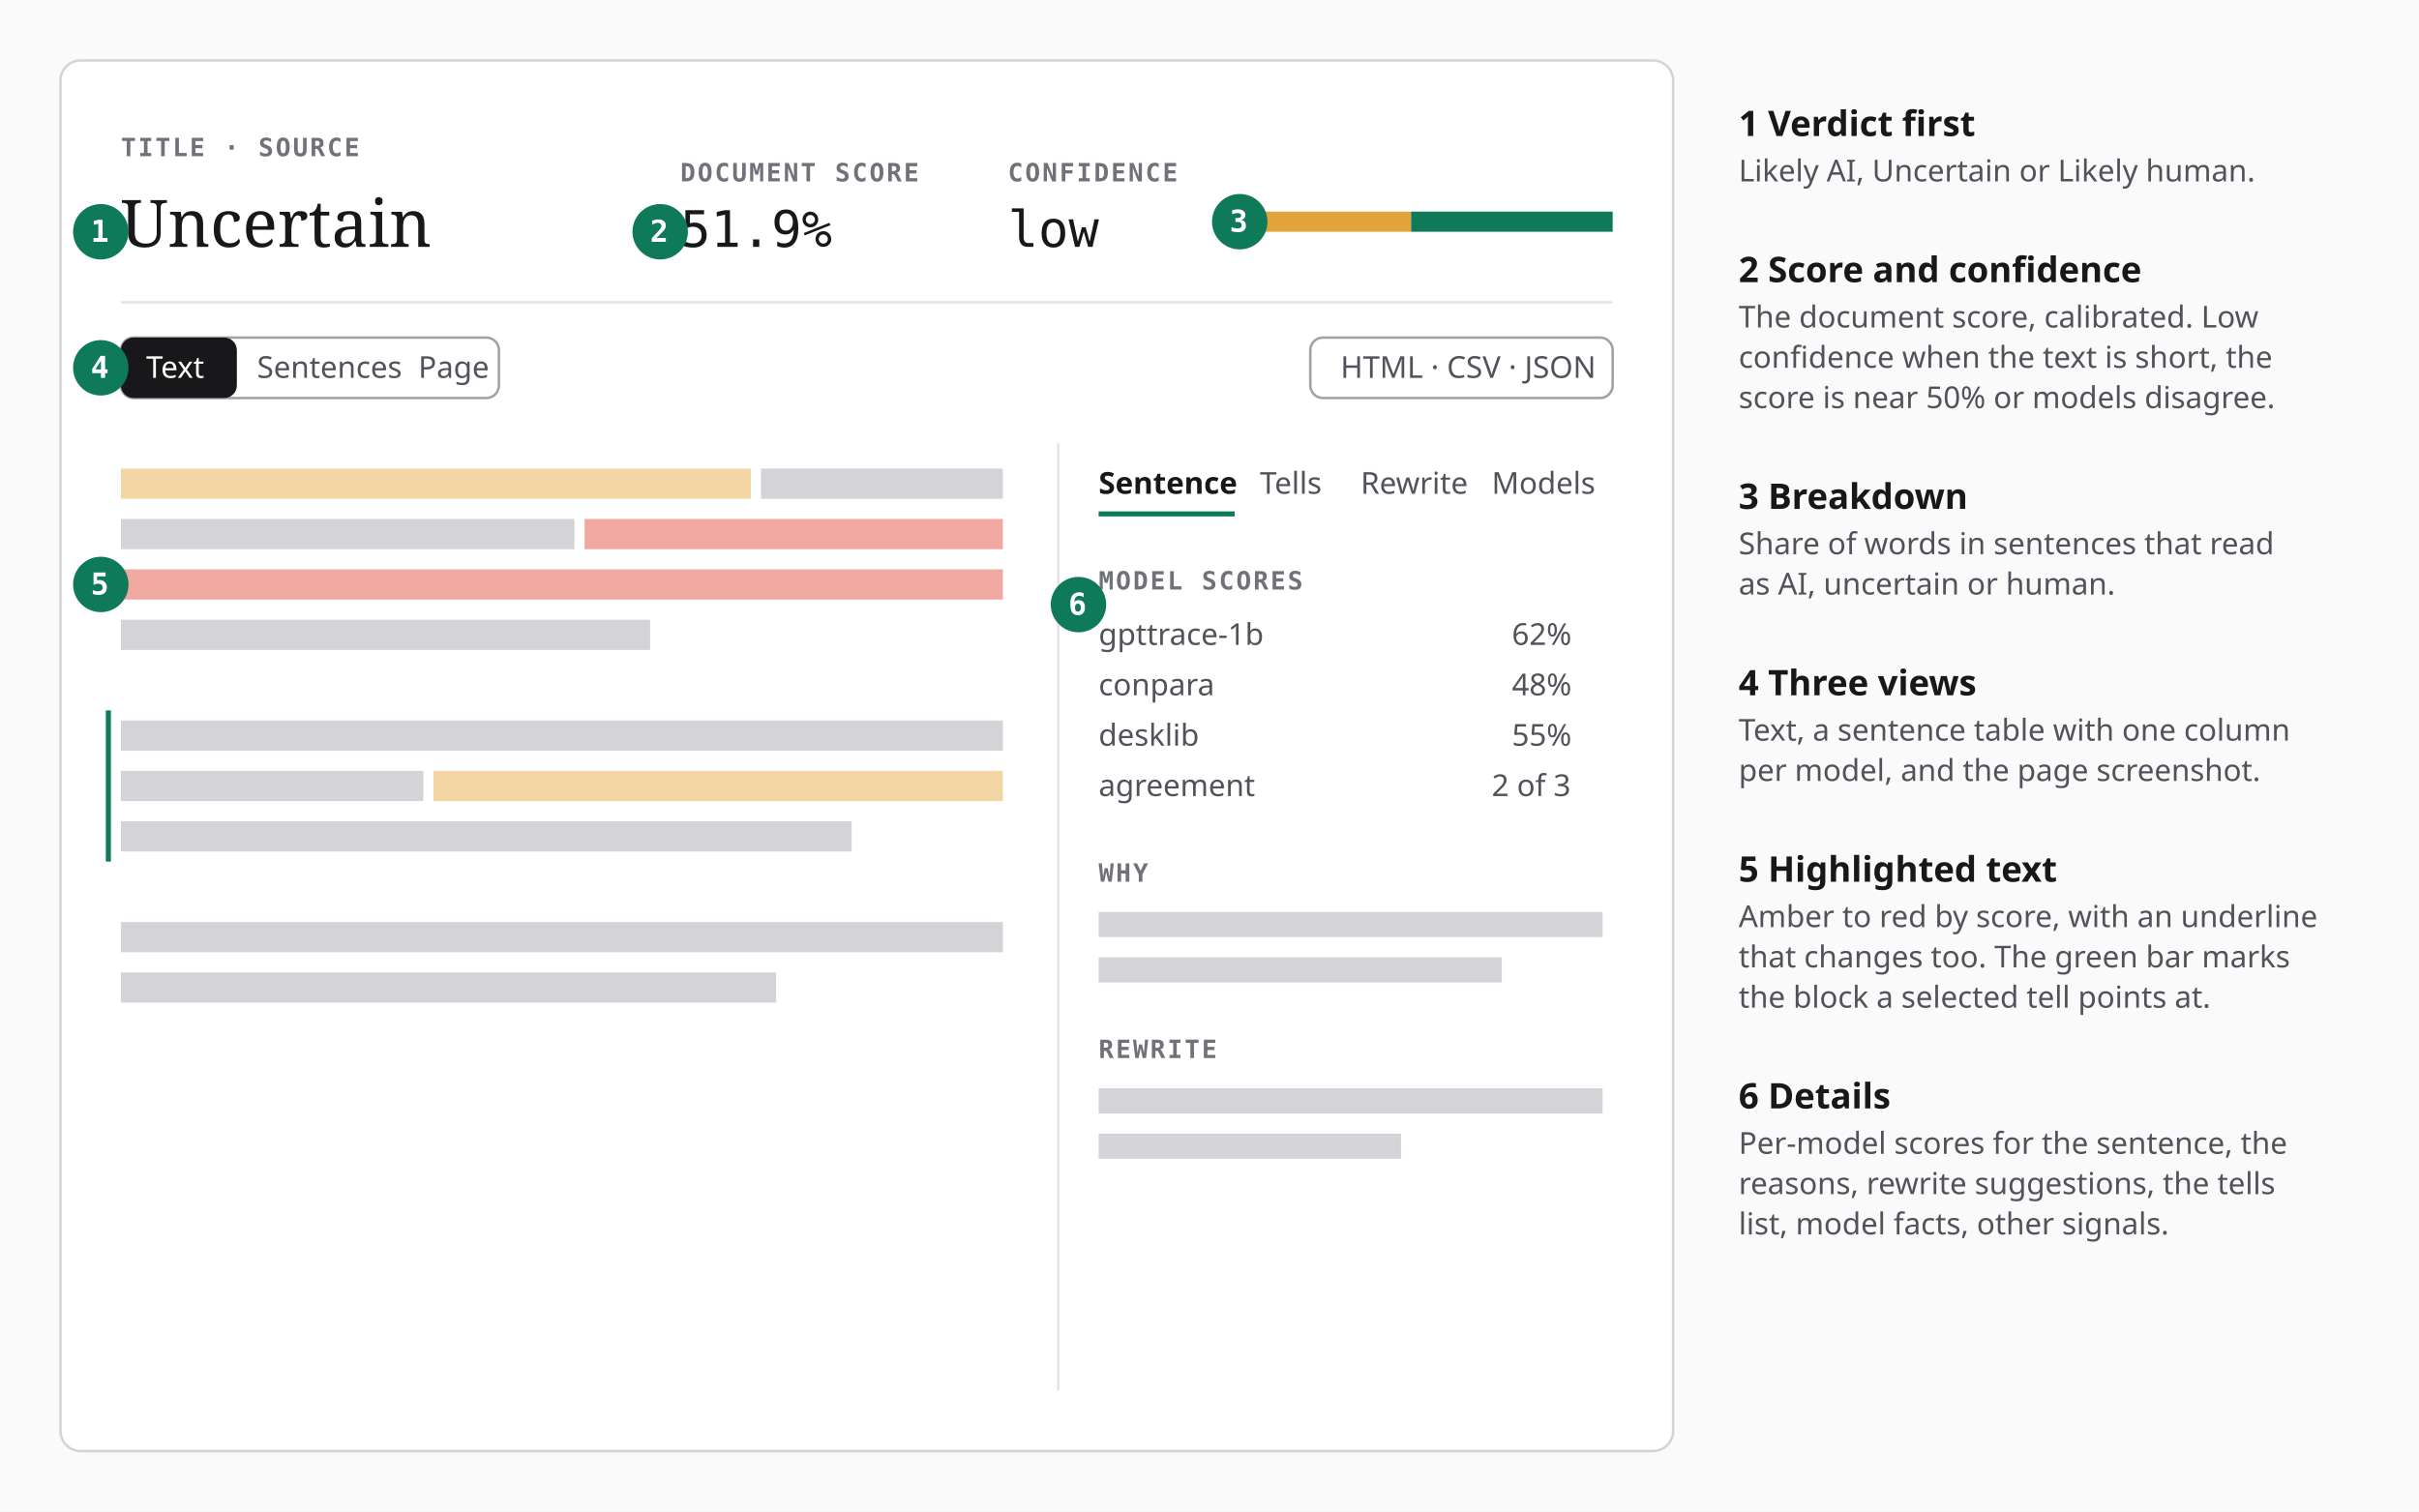
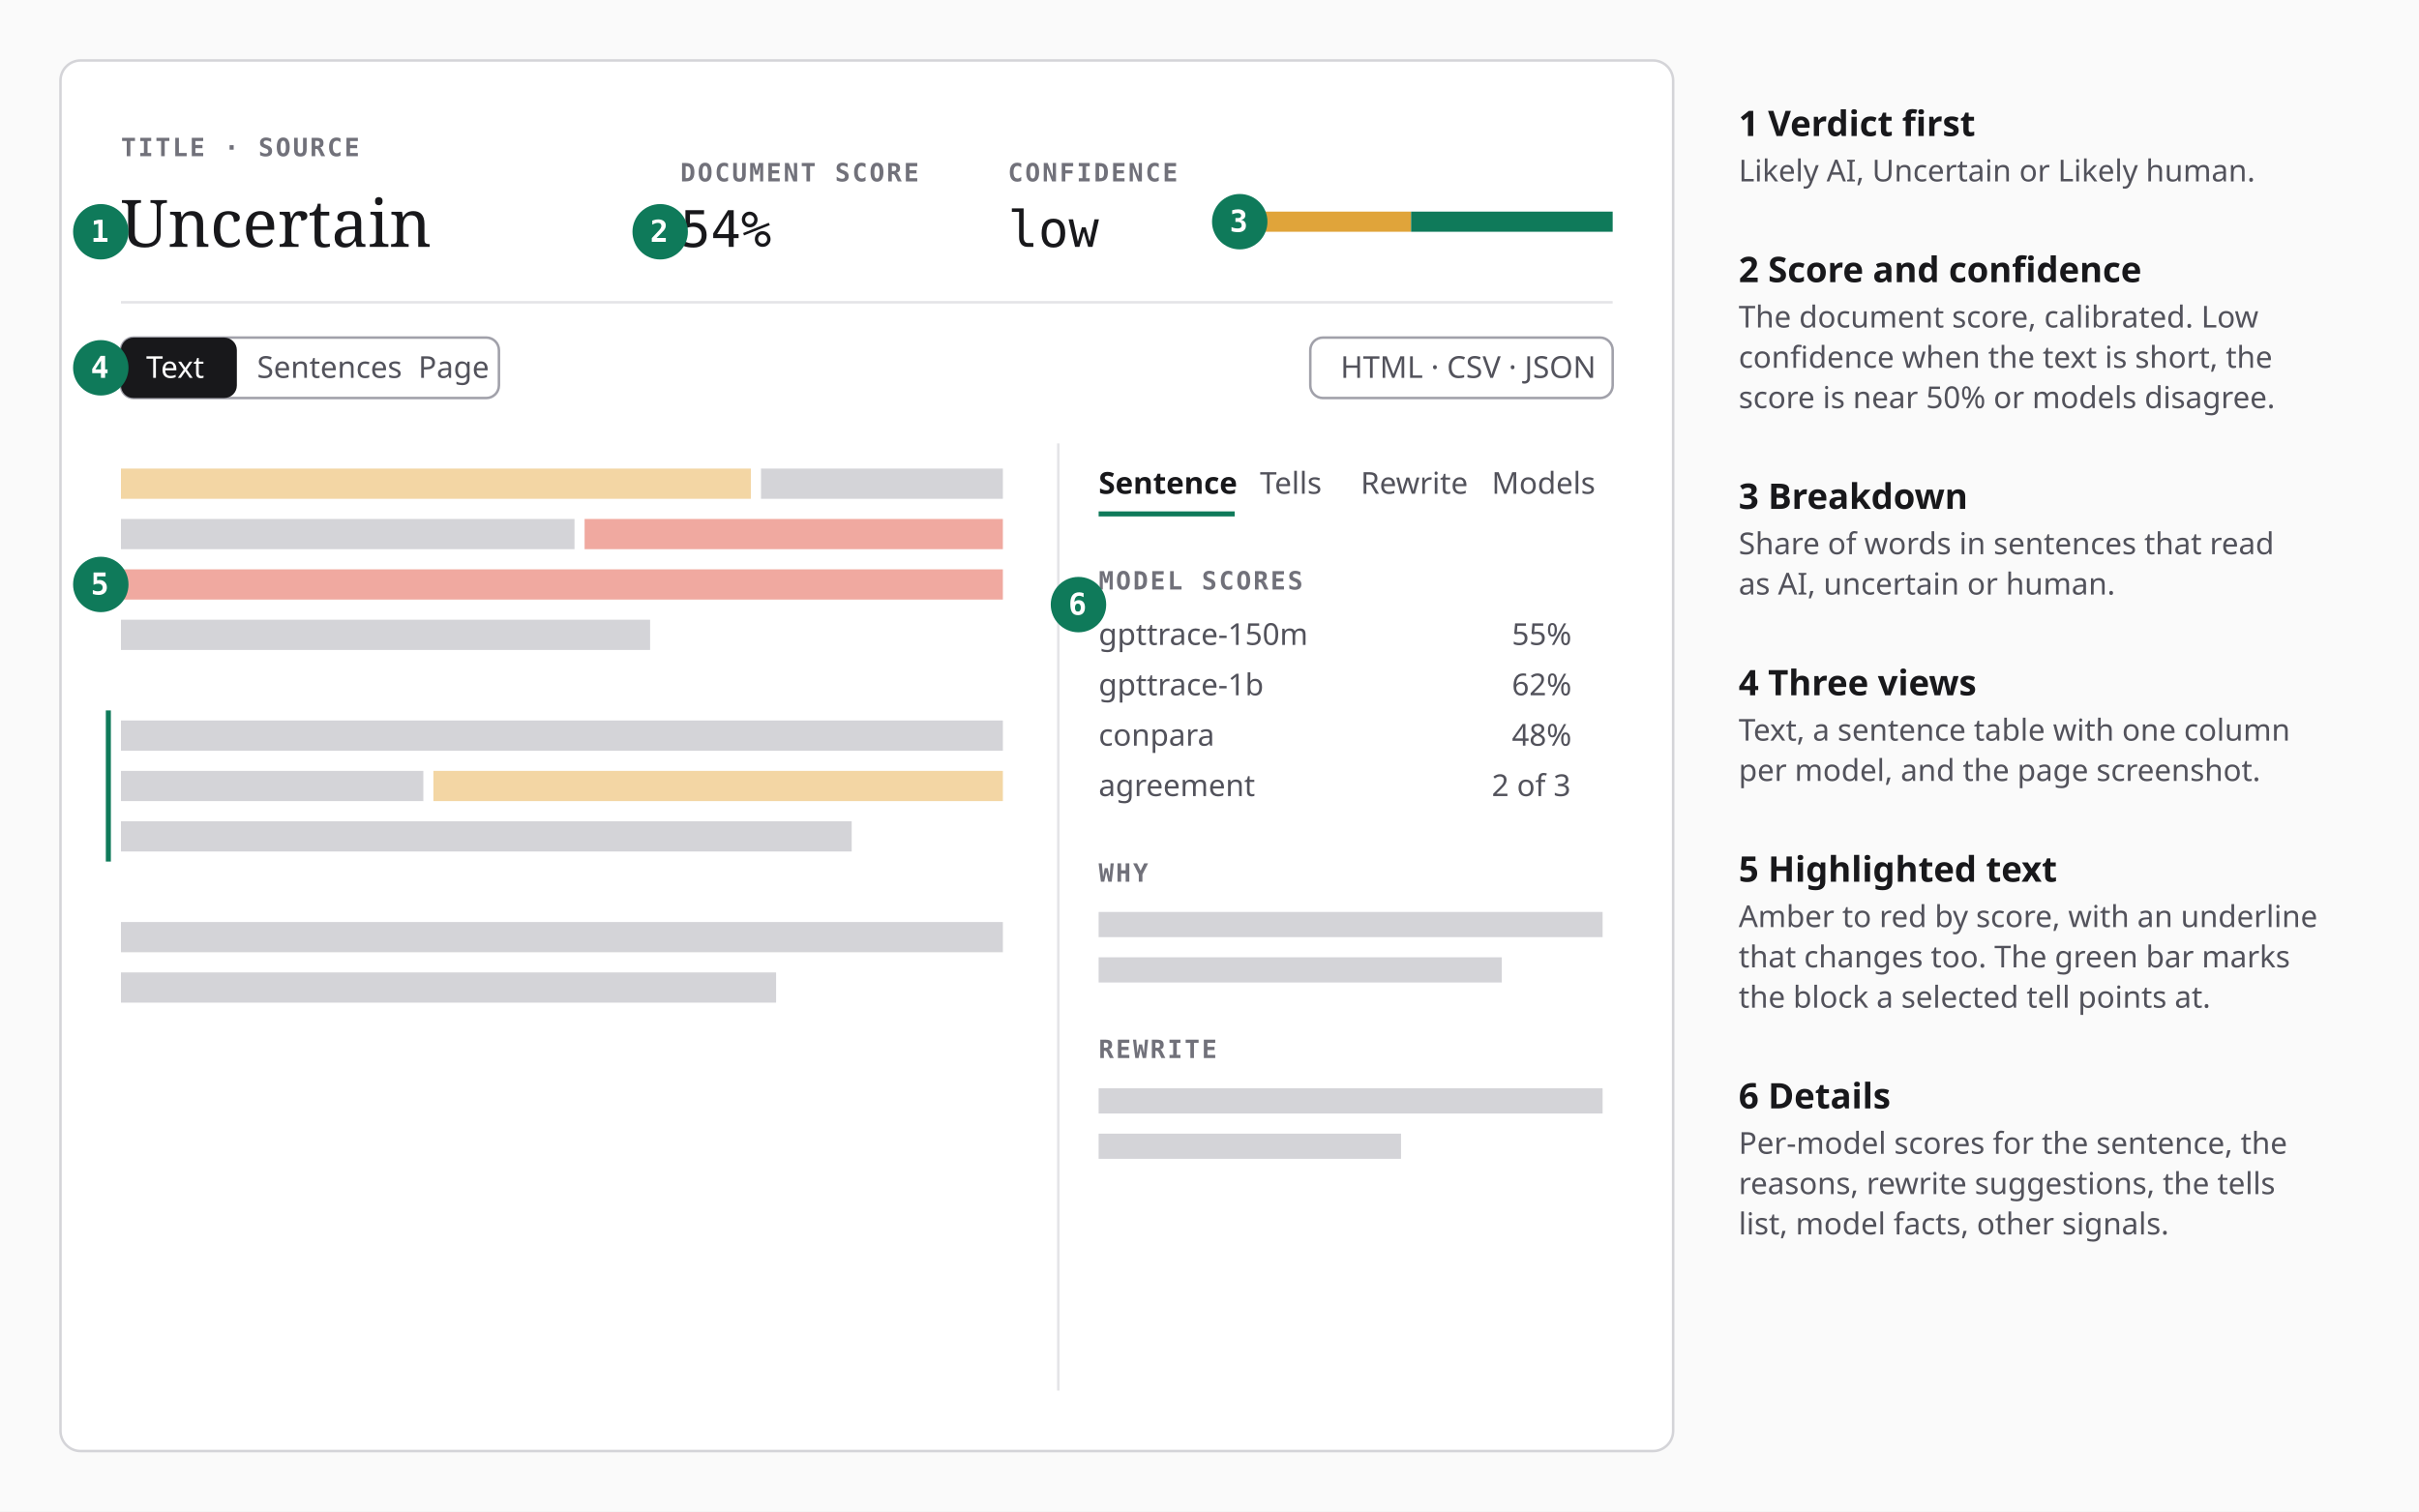
<svg xmlns="http://www.w3.org/2000/svg" viewBox="0 0 960 600" role="img" aria-labelledby="t d" font-family="'Schibsted Grotesk','Segoe UI',system-ui,sans-serif">
  <style>
    .bg{fill:#fafafa}.fr{fill:#fff;stroke:#d4d4d8}.h{font-size:14px;font-weight:700;fill:#18181b}.p{font-size:12px;fill:#52525b}.s{font:500 26px Georgia,serif;fill:#18181b}
    .k{font:600 10px 'JetBrains Mono',ui-monospace,Consolas,monospace;letter-spacing:.08em;fill:#71717a}.n{font:500 20px 'JetBrains Mono',ui-monospace,Consolas,monospace;fill:#18181b}
    .c{fill:#0f7a5a}.ct{font:700 12px 'JetBrains Mono',ui-monospace,Consolas,monospace;fill:#fff}.t{fill:#d4d4d8}.rule{stroke:#e4e4e7}.ld{stroke:#0f7a5a;stroke-width:1;fill:none}
  </style>
  <rect class="bg" width="960" height="600" />
  <rect class="fr" x="24" y="24" width="640" height="552" rx="8" />
  <text class="k" x="48" y="62">TITLE · SOURCE</text>
  <text class="s" x="48" y="98">Uncertain</text>
  <text class="k" x="270" y="72">DOCUMENT SCORE</text>
-   <text class="n" x="270" y="98">51.9%</text>
+   <text class="n" x="270" y="98">54%</text>
  <text class="k" x="400" y="72">CONFIDENCE</text>
  <text class="n" x="400" y="98">low</text>
  <rect x="500" y="84" width="60" height="8" fill="#e0a43a" />
  <rect x="560" y="84" width="80" height="8" fill="#0f7a5a" />
  <line class="rule" x1="48" y1="120" x2="640" y2="120" />
  <rect x="48" y="134" width="150" height="24" rx="5" fill="none" stroke="#a1a1aa" />
  <rect x="48" y="134" width="46" height="24" rx="5" fill="#18181b" />
  <text class="p" x="58" y="150" fill="#fff" style="fill:#fff">Text</text>
  <text class="p" x="102" y="150">Sentences</text>
  <text class="p" x="166" y="150">Page</text>
  <rect x="520" y="134" width="120" height="24" rx="5" fill="none" stroke="#a1a1aa" />
  <text class="p" x="532" y="150">HTML · CSV · JSON</text>
  <g>
    <rect x="48" y="186" width="250" height="12" fill="#f3d6a4" />
    <rect x="302" y="186" width="96" height="12" class="t" />
    <rect x="48" y="206" width="180" height="12" class="t" />
    <rect x="232" y="206" width="166" height="12" fill="#f0a9a0" />
    <rect x="48" y="226" width="350" height="12" fill="#f0a9a0" />
    <rect x="48" y="246" width="210" height="12" class="t" />
    <rect x="48" y="286" width="350" height="12" class="t" />
    <rect x="48" y="306" width="120" height="12" class="t" />
    <rect x="172" y="306" width="226" height="12" fill="#f3d6a4" />
    <rect x="48" y="326" width="290" height="12" class="t" />
    <rect x="48" y="366" width="350" height="12" class="t" />
    <rect x="48" y="386" width="260" height="12" class="t" />
    <rect x="42" y="282" width="2" height="60" fill="#0f7a5a" />
  </g>
  <line class="rule" x1="420" y1="176" x2="420" y2="552" />
  <text class="p" x="436" y="196" style="font-weight:700;fill:#18181b">Sentence</text>
  <text class="p" x="500" y="196">Tells</text>
  <text class="p" x="540" y="196">Rewrite</text>
  <text class="p" x="592" y="196">Models</text>
  <line x1="436" y1="204" x2="490" y2="204" stroke="#0f7a5a" stroke-width="2" />
  <text class="k" x="436" y="234">MODEL SCORES</text>
  <g class="p">
-     <text x="436" y="256">gpttrace-1b</text>
-     <text x="600" y="256">62%</text>
-     <text x="436" y="276">conpara</text>
-     <text x="600" y="276">48%</text>
-     <text x="436" y="296">desklib</text>
-     <text x="600" y="296">55%</text>
+     <text x="436" y="256">gpttrace-150m</text>
+     <text x="600" y="256">55%</text>
+     <text x="436" y="276">gpttrace-1b</text>
+     <text x="600" y="276">62%</text>
+     <text x="436" y="296">conpara</text>
+     <text x="600" y="296">48%</text>
    <text x="436" y="316">agreement</text>
    <text x="592" y="316">2 of 3</text>
  </g>
  <text class="k" x="436" y="350">WHY</text>
  <rect x="436" y="362" width="200" height="10" class="t" />
  <rect x="436" y="380" width="160" height="10" class="t" />
  <text class="k" x="436" y="420">REWRITE</text>
  <rect x="436" y="432" width="200" height="10" class="t" />
  <rect x="436" y="450" width="120" height="10" class="t" />
  <g>
    <circle class="c" cx="40" cy="92" r="11" />
    <text class="ct" x="36" y="96">1</text>
  </g>
  <g>
    <circle class="c" cx="262" cy="92" r="11" />
    <text class="ct" x="258" y="96">2</text>
  </g>
  <g>
    <circle class="c" cx="492" cy="88" r="11" />
    <text class="ct" x="488" y="92">3</text>
  </g>
  <g>
    <circle class="c" cx="40" cy="146" r="11" />
    <text class="ct" x="36" y="150">4</text>
  </g>
  <g>
    <circle class="c" cx="40" cy="232" r="11" />
    <text class="ct" x="36" y="236">5</text>
  </g>
  <g>
    <circle class="c" cx="428" cy="240" r="11" />
    <text class="ct" x="424" y="244">6</text>
  </g>
  <g transform="translate(690 40)">
    <text class="h" y="14">1  Verdict first</text>
    <text class="p" y="32">Likely AI, Uncertain or Likely human.</text>
    <text class="h" y="72">2  Score and confidence</text>
    <text class="p" y="90">The document score, calibrated. Low</text>
    <text class="p" y="106">confidence when the text is short, the</text>
    <text class="p" y="122">score is near 50% or models disagree.</text>
    <text class="h" y="162">3  Breakdown</text>
    <text class="p" y="180">Share of words in sentences that read</text>
    <text class="p" y="196">as AI, uncertain or human.</text>
    <text class="h" y="236">4  Three views</text>
    <text class="p" y="254">Text, a sentence table with one column</text>
    <text class="p" y="270">per model, and the page screenshot.</text>
    <text class="h" y="310">5  Highlighted text</text>
    <text class="p" y="328">Amber to red by score, with an underline</text>
    <text class="p" y="344">that changes too. The green bar marks</text>
    <text class="p" y="360">the block a selected tell points at.</text>
    <text class="h" y="400">6  Details</text>
    <text class="p" y="418">Per-model scores for the sentence, the</text>
    <text class="p" y="434">reasons, rewrite suggestions, the tells</text>
    <text class="p" y="450">list, model facts, other signals.</text>
  </g>
</svg>
